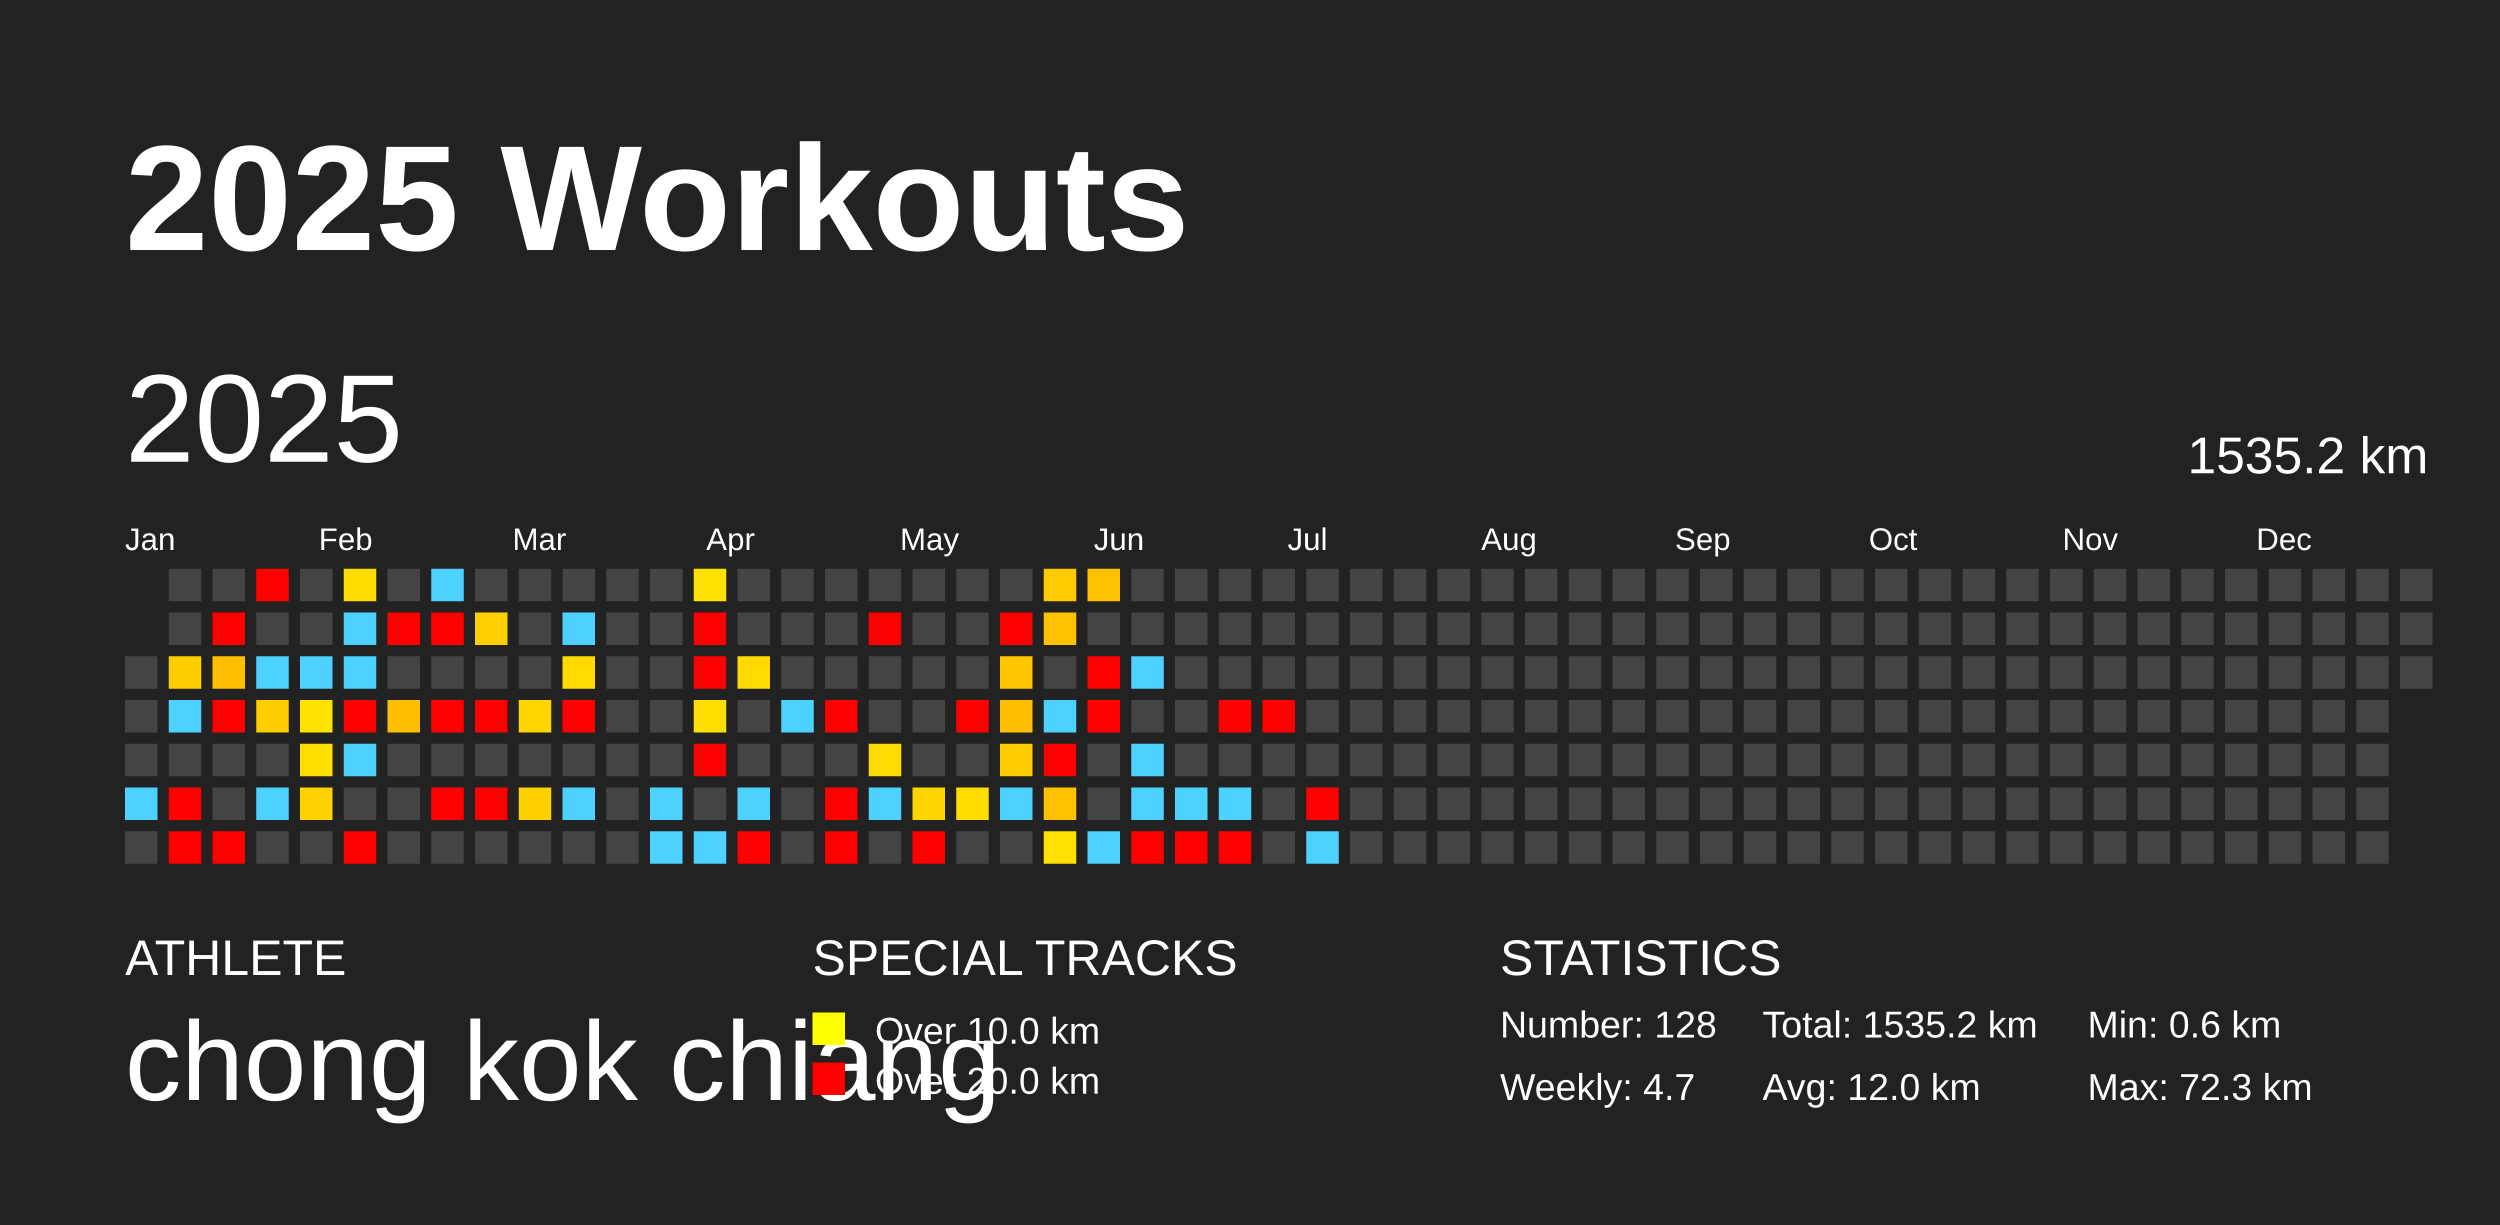
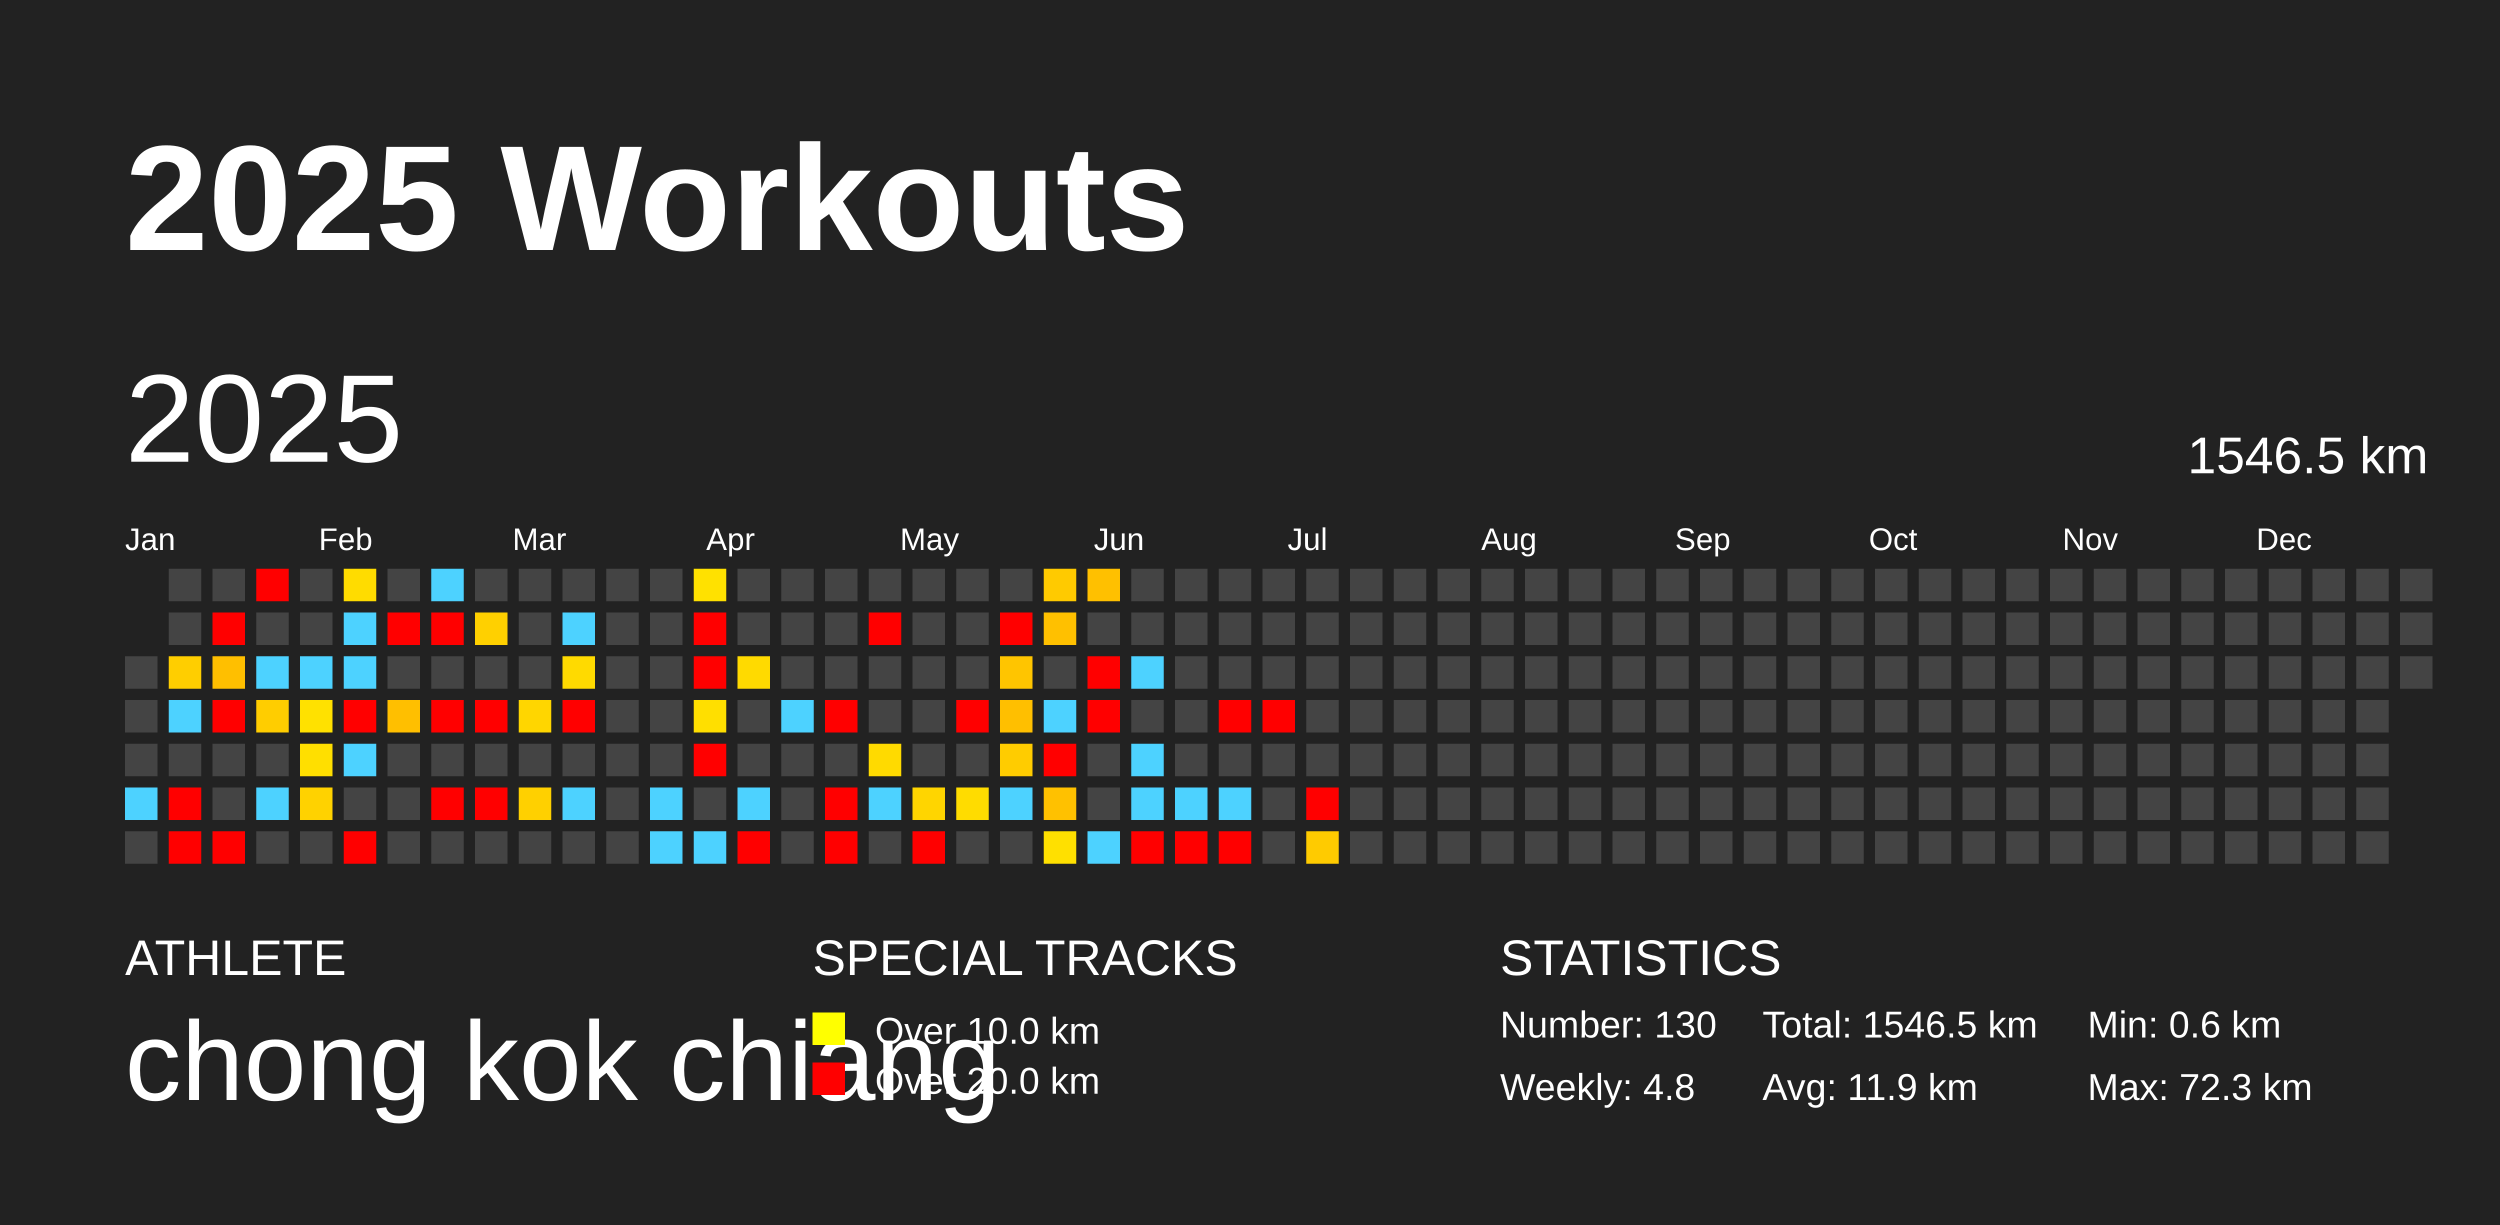
<svg xmlns="http://www.w3.org/2000/svg" baseProfile="full" height="98mm" version="1.1" viewBox="0,0,200,98" width="200mm">
  <defs />
  <rect fill="#222222" height="98" width="200" x="0" y="0" />
  <text fill="#FFFFFF" style="font-size:12px; font-family:Arial; font-weight:bold;" x="10" y="20">2025 Workouts</text>
  <text fill="#FFFFFF" style="font-size:4px; font-family:Arial" x="10" y="78">ATHLETE</text>
  <text fill="#FFFFFF" style="font-size:9px; font-family:Arial" x="10" y="88">chong kok chiang</text>
  <text fill="#FFFFFF" style="font-size:4px; font-family:Arial" x="65" y="78">SPECIAL TRACKS</text>
  <rect fill="yellow" height="2.6" width="2.6" x="65" y="81" />
  <text fill="#FFFFFF" style="font-size:3px; font-family:Arial" x="70" y="83.5">Over 10.0 km</text>
  <rect fill="red" height="2.6" width="2.6" x="65" y="85" />
  <text fill="#FFFFFF" style="font-size:3px; font-family:Arial" x="70" y="87.5">Over 20.0 km</text>
  <text fill="#FFFFFF" style="font-size:4px; font-family:Arial" x="120" y="78">STATISTICS</text>
-   <text fill="#FFFFFF" style="font-size:3px; font-family:Arial" x="120" y="83">Number: 128</text>
-   <text fill="#FFFFFF" style="font-size:3px; font-family:Arial" x="120" y="88">Weekly: 4.7</text>
-   <text fill="#FFFFFF" style="font-size:3px; font-family:Arial" x="141" y="83">Total: 1535.2 km</text>
-   <text fill="#FFFFFF" style="font-size:3px; font-family:Arial" x="141" y="88">Avg: 12.0 km</text>
+   <text fill="#FFFFFF" style="font-size:3px; font-family:Arial" x="120" y="83">Number: 130</text>
+   <text fill="#FFFFFF" style="font-size:3px; font-family:Arial" x="120" y="88">Weekly: 4.8</text>
+   <text fill="#FFFFFF" style="font-size:3px; font-family:Arial" x="141" y="83">Total: 1546.5 km</text>
+   <text fill="#FFFFFF" style="font-size:3px; font-family:Arial" x="141" y="88">Avg: 11.9 km</text>
  <text fill="#FFFFFF" style="font-size:3px; font-family:Arial" x="167" y="83">Min: 0.6 km</text>
  <text fill="#FFFFFF" style="font-size:3px; font-family:Arial" x="167" y="88">Max: 72.3 km</text>
  <text dominant-baseline="hanging" fill="#FFFFFF" style="font-size:10.0px; font-family:Arial;" x="10" y="30">2025</text>
-   <text dominant-baseline="hanging" fill="#FFFFFF" style="font-size:4.125px; font-family:Arial;" x="175" y="35">1535.2 km</text>
+   <text dominant-baseline="hanging" fill="#FFFFFF" style="font-size:4.125px; font-family:Arial;" x="175" y="35">1546.5 km</text>
  <text fill="#FFFFFF" style="font-size:2.5px; font-family:Arial" x="10.0" y="44">Jan</text>
  <text fill="#FFFFFF" style="font-size:2.5px; font-family:Arial" x="25.5" y="44">Feb</text>
  <text fill="#FFFFFF" style="font-size:2.5px; font-family:Arial" x="41.0" y="44">Mar</text>
  <text fill="#FFFFFF" style="font-size:2.5px; font-family:Arial" x="56.5" y="44">Apr</text>
  <text fill="#FFFFFF" style="font-size:2.5px; font-family:Arial" x="72.0" y="44">May</text>
  <text fill="#FFFFFF" style="font-size:2.5px; font-family:Arial" x="87.5" y="44">Jun</text>
  <text fill="#FFFFFF" style="font-size:2.5px; font-family:Arial" x="103.0" y="44">Jul</text>
  <text fill="#FFFFFF" style="font-size:2.5px; font-family:Arial" x="118.5" y="44">Aug</text>
  <text fill="#FFFFFF" style="font-size:2.5px; font-family:Arial" x="134.0" y="44">Sep</text>
  <text fill="#FFFFFF" style="font-size:2.5px; font-family:Arial" x="149.5" y="44">Oct</text>
  <text fill="#FFFFFF" style="font-size:2.5px; font-family:Arial" x="165.0" y="44">Nov</text>
  <text fill="#FFFFFF" style="font-size:2.5px; font-family:Arial" x="180.5" y="44">Dec</text>
  <rect fill="#444444" height="2.6" width="2.6" x="10.0" y="52.5" />
  <rect fill="#444444" height="2.6" width="2.6" x="10.0" y="56.0" />
  <rect fill="#444444" height="2.6" width="2.6" x="10.0" y="59.5" />
  <rect fill="#4dd2ff" height="2.6" width="2.6" x="10.0" y="63.0" />
  <rect fill="#444444" height="2.6" width="2.6" x="10.0" y="66.5" />
  <rect fill="#444444" height="2.6" width="2.6" x="13.5" y="45.5" />
  <rect fill="#444444" height="2.6" width="2.6" x="13.5" y="49.0" />
  <rect fill="#ffce00" height="2.6" width="2.6" x="13.5" y="52.5" />
  <rect fill="#4dd2ff" height="2.6" width="2.6" x="13.5" y="56.0" />
  <rect fill="#444444" height="2.6" width="2.6" x="13.5" y="59.5" />
  <rect fill="red" height="2.6" width="2.6" x="13.5" y="63.0" />
  <rect fill="red" height="2.6" width="2.6" x="13.5" y="66.5" />
  <rect fill="#444444" height="2.6" width="2.6" x="17.0" y="45.5" />
  <rect fill="red" height="2.6" width="2.6" x="17.0" y="49.0" />
  <rect fill="#ffbf00" height="2.6" width="2.6" x="17.0" y="52.5" />
  <rect fill="red" height="2.6" width="2.6" x="17.0" y="56.0" />
  <rect fill="#444444" height="2.6" width="2.6" x="17.0" y="59.5" />
  <rect fill="#444444" height="2.6" width="2.6" x="17.0" y="63.0" />
  <rect fill="red" height="2.6" width="2.6" x="17.0" y="66.5" />
  <rect fill="red" height="2.6" width="2.6" x="20.5" y="45.5" />
  <rect fill="#444444" height="2.6" width="2.6" x="20.5" y="49.0" />
  <rect fill="#4dd2ff" height="2.6" width="2.6" x="20.5" y="52.5" />
  <rect fill="#ffcd00" height="2.6" width="2.6" x="20.5" y="56.0" />
  <rect fill="#444444" height="2.6" width="2.6" x="20.5" y="59.5" />
  <rect fill="#4dd2ff" height="2.6" width="2.6" x="20.5" y="63.0" />
  <rect fill="#444444" height="2.6" width="2.6" x="20.5" y="66.5" />
  <rect fill="#444444" height="2.6" width="2.6" x="24.0" y="45.5" />
  <rect fill="#444444" height="2.6" width="2.6" x="24.0" y="49.0" />
  <rect fill="#4dd2ff" height="2.6" width="2.6" x="24.0" y="52.5" />
  <rect fill="#ffe100" height="2.6" width="2.6" x="24.0" y="56.0" />
  <rect fill="#ffdf00" height="2.6" width="2.6" x="24.0" y="59.5" />
  <rect fill="#ffd200" height="2.6" width="2.6" x="24.0" y="63.0" />
  <rect fill="#444444" height="2.6" width="2.6" x="24.0" y="66.5" />
  <rect fill="#ffdc00" height="2.6" width="2.6" x="27.5" y="45.5" />
  <rect fill="#4dd2ff" height="2.6" width="2.6" x="27.5" y="49.0" />
  <rect fill="#4dd2ff" height="2.6" width="2.6" x="27.5" y="52.5" />
  <rect fill="red" height="2.6" width="2.6" x="27.5" y="56.0" />
  <rect fill="#4dd2ff" height="2.6" width="2.6" x="27.5" y="59.5" />
  <rect fill="#444444" height="2.6" width="2.6" x="27.5" y="63.0" />
  <rect fill="red" height="2.6" width="2.6" x="27.5" y="66.5" />
  <rect fill="#444444" height="2.6" width="2.6" x="31.0" y="45.5" />
  <rect fill="red" height="2.6" width="2.6" x="31.0" y="49.0" />
  <rect fill="#444444" height="2.6" width="2.6" x="31.0" y="52.5" />
  <rect fill="#ffbf00" height="2.6" width="2.6" x="31.0" y="56.0" />
  <rect fill="#444444" height="2.6" width="2.6" x="31.0" y="59.5" />
  <rect fill="#444444" height="2.6" width="2.6" x="31.0" y="63.0" />
  <rect fill="#444444" height="2.6" width="2.6" x="31.0" y="66.5" />
  <rect fill="#4dd2ff" height="2.6" width="2.6" x="34.5" y="45.5" />
  <rect fill="red" height="2.6" width="2.6" x="34.5" y="49.0" />
  <rect fill="#444444" height="2.6" width="2.6" x="34.5" y="52.5" />
  <rect fill="red" height="2.6" width="2.6" x="34.5" y="56.0" />
  <rect fill="#444444" height="2.6" width="2.6" x="34.5" y="59.5" />
  <rect fill="red" height="2.6" width="2.6" x="34.5" y="63.0" />
  <rect fill="#444444" height="2.6" width="2.6" x="34.5" y="66.5" />
  <rect fill="#444444" height="2.6" width="2.6" x="38.0" y="45.5" />
  <rect fill="#ffd000" height="2.6" width="2.6" x="38.0" y="49.0" />
  <rect fill="#444444" height="2.6" width="2.6" x="38.0" y="52.5" />
  <rect fill="red" height="2.6" width="2.6" x="38.0" y="56.0" />
  <rect fill="#444444" height="2.6" width="2.6" x="38.0" y="59.5" />
  <rect fill="red" height="2.6" width="2.6" x="38.0" y="63.0" />
  <rect fill="#444444" height="2.6" width="2.6" x="38.0" y="66.5" />
  <rect fill="#444444" height="2.6" width="2.6" x="41.5" y="45.5" />
  <rect fill="#444444" height="2.6" width="2.6" x="41.5" y="49.0" />
  <rect fill="#444444" height="2.6" width="2.6" x="41.5" y="52.5" />
  <rect fill="#ffd600" height="2.6" width="2.6" x="41.5" y="56.0" />
  <rect fill="#444444" height="2.6" width="2.6" x="41.5" y="59.5" />
  <rect fill="#ffd000" height="2.6" width="2.6" x="41.5" y="63.0" />
  <rect fill="#444444" height="2.6" width="2.6" x="41.5" y="66.5" />
  <rect fill="#444444" height="2.6" width="2.6" x="45.0" y="45.5" />
  <rect fill="#4dd2ff" height="2.6" width="2.6" x="45.0" y="49.0" />
  <rect fill="#ffda00" height="2.6" width="2.6" x="45.0" y="52.5" />
  <rect fill="red" height="2.6" width="2.6" x="45.0" y="56.0" />
  <rect fill="#444444" height="2.6" width="2.6" x="45.0" y="59.5" />
  <rect fill="#4dd2ff" height="2.6" width="2.6" x="45.0" y="63.0" />
  <rect fill="#444444" height="2.6" width="2.6" x="45.0" y="66.5" />
  <rect fill="#444444" height="2.6" width="2.6" x="48.5" y="45.5" />
  <rect fill="#444444" height="2.6" width="2.6" x="48.5" y="49.0" />
  <rect fill="#444444" height="2.6" width="2.6" x="48.5" y="52.5" />
  <rect fill="#444444" height="2.6" width="2.6" x="48.5" y="56.0" />
  <rect fill="#444444" height="2.6" width="2.6" x="48.5" y="59.5" />
  <rect fill="#444444" height="2.6" width="2.6" x="48.5" y="63.0" />
  <rect fill="#444444" height="2.6" width="2.6" x="48.5" y="66.5" />
  <rect fill="#444444" height="2.6" width="2.6" x="52.0" y="45.5" />
  <rect fill="#444444" height="2.6" width="2.6" x="52.0" y="49.0" />
  <rect fill="#444444" height="2.6" width="2.6" x="52.0" y="52.5" />
  <rect fill="#444444" height="2.6" width="2.6" x="52.0" y="56.0" />
  <rect fill="#444444" height="2.6" width="2.6" x="52.0" y="59.5" />
  <rect fill="#4dd2ff" height="2.6" width="2.6" x="52.0" y="63.0" />
  <rect fill="#4dd2ff" height="2.6" width="2.6" x="52.0" y="66.5" />
  <rect fill="#ffe100" height="2.6" width="2.6" x="55.5" y="45.5" />
  <rect fill="red" height="2.6" width="2.6" x="55.5" y="49.0" />
  <rect fill="red" height="2.6" width="2.6" x="55.5" y="52.5" />
  <rect fill="#ffdf00" height="2.6" width="2.6" x="55.5" y="56.0" />
  <rect fill="red" height="2.6" width="2.6" x="55.5" y="59.5" />
  <rect fill="#444444" height="2.6" width="2.6" x="55.5" y="63.0" />
  <rect fill="#4dd2ff" height="2.6" width="2.6" x="55.5" y="66.5" />
  <rect fill="#444444" height="2.6" width="2.6" x="59.0" y="45.5" />
  <rect fill="#444444" height="2.6" width="2.6" x="59.0" y="49.0" />
  <rect fill="#ffda00" height="2.6" width="2.6" x="59.0" y="52.5" />
  <rect fill="#444444" height="2.6" width="2.6" x="59.0" y="56.0" />
  <rect fill="#444444" height="2.6" width="2.6" x="59.0" y="59.5" />
  <rect fill="#4dd2ff" height="2.6" width="2.6" x="59.0" y="63.0" />
  <rect fill="red" height="2.6" width="2.6" x="59.0" y="66.5" />
  <rect fill="#444444" height="2.6" width="2.6" x="62.5" y="45.5" />
  <rect fill="#444444" height="2.6" width="2.6" x="62.5" y="49.0" />
  <rect fill="#444444" height="2.6" width="2.6" x="62.5" y="52.5" />
  <rect fill="#4dd2ff" height="2.6" width="2.6" x="62.5" y="56.0" />
  <rect fill="#444444" height="2.6" width="2.6" x="62.5" y="59.5" />
  <rect fill="#444444" height="2.6" width="2.6" x="62.5" y="63.0" />
  <rect fill="#444444" height="2.6" width="2.6" x="62.5" y="66.5" />
  <rect fill="#444444" height="2.6" width="2.6" x="66.0" y="45.5" />
  <rect fill="#444444" height="2.6" width="2.6" x="66.0" y="49.0" />
  <rect fill="#444444" height="2.6" width="2.6" x="66.0" y="52.5" />
  <rect fill="red" height="2.6" width="2.6" x="66.0" y="56.0" />
  <rect fill="#444444" height="2.6" width="2.6" x="66.0" y="59.5" />
  <rect fill="red" height="2.6" width="2.6" x="66.0" y="63.0" />
  <rect fill="red" height="2.6" width="2.6" x="66.0" y="66.5" />
  <rect fill="#444444" height="2.6" width="2.6" x="69.5" y="45.5" />
  <rect fill="red" height="2.6" width="2.6" x="69.5" y="49.0" />
  <rect fill="#444444" height="2.6" width="2.6" x="69.5" y="52.5" />
  <rect fill="#444444" height="2.6" width="2.6" x="69.5" y="56.0" />
  <rect fill="#ffda00" height="2.6" width="2.6" x="69.5" y="59.5" />
  <rect fill="#4dd2ff" height="2.6" width="2.6" x="69.5" y="63.0" />
  <rect fill="#444444" height="2.6" width="2.6" x="69.5" y="66.5" />
  <rect fill="#444444" height="2.6" width="2.6" x="73.0" y="45.5" />
  <rect fill="#444444" height="2.6" width="2.6" x="73.0" y="49.0" />
  <rect fill="#444444" height="2.6" width="2.6" x="73.0" y="52.5" />
  <rect fill="#444444" height="2.6" width="2.6" x="73.0" y="56.0" />
  <rect fill="#444444" height="2.6" width="2.6" x="73.0" y="59.5" />
  <rect fill="#ffd500" height="2.6" width="2.6" x="73.0" y="63.0" />
  <rect fill="red" height="2.6" width="2.6" x="73.0" y="66.5" />
  <rect fill="#444444" height="2.6" width="2.6" x="76.5" y="45.5" />
  <rect fill="#444444" height="2.6" width="2.6" x="76.5" y="49.0" />
  <rect fill="#444444" height="2.6" width="2.6" x="76.5" y="52.5" />
  <rect fill="red" height="2.6" width="2.6" x="76.5" y="56.0" />
  <rect fill="#444444" height="2.6" width="2.6" x="76.5" y="59.5" />
  <rect fill="#ffdc00" height="2.6" width="2.6" x="76.5" y="63.0" />
  <rect fill="#444444" height="2.6" width="2.6" x="76.5" y="66.5" />
  <rect fill="#444444" height="2.6" width="2.6" x="80.0" y="45.5" />
  <rect fill="red" height="2.6" width="2.6" x="80.0" y="49.0" />
  <rect fill="#ffc500" height="2.6" width="2.6" x="80.0" y="52.5" />
  <rect fill="#ffbf00" height="2.6" width="2.6" x="80.0" y="56.0" />
  <rect fill="#ffcc00" height="2.6" width="2.6" x="80.0" y="59.5" />
  <rect fill="#4dd2ff" height="2.6" width="2.6" x="80.0" y="63.0" />
  <rect fill="#444444" height="2.6" width="2.6" x="80.0" y="66.5" />
  <rect fill="#ffca00" height="2.6" width="2.6" x="83.5" y="45.5" />
  <rect fill="#ffc000" height="2.6" width="2.6" x="83.5" y="49.0" />
  <rect fill="#444444" height="2.6" width="2.6" x="83.5" y="52.5" />
  <rect fill="#4dd2ff" height="2.6" width="2.6" x="83.5" y="56.0" />
  <rect fill="red" height="2.6" width="2.6" x="83.5" y="59.5" />
  <rect fill="#ffc100" height="2.6" width="2.6" x="83.5" y="63.0" />
  <rect fill="#ffe000" height="2.6" width="2.6" x="83.5" y="66.5" />
  <rect fill="#ffc000" height="2.6" width="2.6" x="87.0" y="45.5" />
  <rect fill="#444444" height="2.6" width="2.6" x="87.0" y="49.0" />
  <rect fill="red" height="2.6" width="2.6" x="87.0" y="52.5" />
  <rect fill="red" height="2.6" width="2.6" x="87.0" y="56.0" />
  <rect fill="#444444" height="2.6" width="2.6" x="87.0" y="59.5" />
  <rect fill="#444444" height="2.6" width="2.6" x="87.0" y="63.0" />
  <rect fill="#4dd2ff" height="2.6" width="2.6" x="87.0" y="66.5" />
  <rect fill="#444444" height="2.6" width="2.6" x="90.5" y="45.5" />
  <rect fill="#444444" height="2.6" width="2.6" x="90.5" y="49.0" />
  <rect fill="#4dd2ff" height="2.6" width="2.6" x="90.5" y="52.5" />
  <rect fill="#444444" height="2.6" width="2.6" x="90.5" y="56.0" />
  <rect fill="#4dd2ff" height="2.6" width="2.6" x="90.5" y="59.5" />
  <rect fill="#4dd2ff" height="2.6" width="2.6" x="90.5" y="63.0" />
  <rect fill="red" height="2.6" width="2.6" x="90.5" y="66.5" />
  <rect fill="#444444" height="2.6" width="2.6" x="94.0" y="45.5" />
  <rect fill="#444444" height="2.6" width="2.6" x="94.0" y="49.0" />
  <rect fill="#444444" height="2.6" width="2.6" x="94.0" y="52.5" />
  <rect fill="#444444" height="2.6" width="2.6" x="94.0" y="56.0" />
  <rect fill="#444444" height="2.6" width="2.6" x="94.0" y="59.5" />
  <rect fill="#4dd2ff" height="2.6" width="2.6" x="94.0" y="63.0" />
  <rect fill="red" height="2.6" width="2.6" x="94.0" y="66.5" />
  <rect fill="#444444" height="2.6" width="2.6" x="97.5" y="45.5" />
  <rect fill="#444444" height="2.6" width="2.6" x="97.5" y="49.0" />
  <rect fill="#444444" height="2.6" width="2.6" x="97.5" y="52.5" />
  <rect fill="red" height="2.6" width="2.6" x="97.5" y="56.0" />
  <rect fill="#444444" height="2.6" width="2.6" x="97.5" y="59.5" />
  <rect fill="#4dd2ff" height="2.6" width="2.6" x="97.5" y="63.0" />
  <rect fill="red" height="2.6" width="2.6" x="97.5" y="66.5" />
  <rect fill="#444444" height="2.6" width="2.6" x="101.0" y="45.5" />
  <rect fill="#444444" height="2.6" width="2.6" x="101.0" y="49.0" />
  <rect fill="#444444" height="2.6" width="2.6" x="101.0" y="52.5" />
  <rect fill="red" height="2.6" width="2.6" x="101.0" y="56.0" />
  <rect fill="#444444" height="2.6" width="2.6" x="101.0" y="59.5" />
  <rect fill="#444444" height="2.6" width="2.6" x="101.0" y="63.0" />
  <rect fill="#444444" height="2.6" width="2.6" x="101.0" y="66.5" />
  <rect fill="#444444" height="2.6" width="2.6" x="104.5" y="45.5" />
  <rect fill="#444444" height="2.6" width="2.6" x="104.5" y="49.0" />
  <rect fill="#444444" height="2.6" width="2.6" x="104.5" y="52.5" />
  <rect fill="#444444" height="2.6" width="2.6" x="104.5" y="56.0" />
  <rect fill="#444444" height="2.6" width="2.6" x="104.5" y="59.5" />
  <rect fill="red" height="2.6" width="2.6" x="104.5" y="63.0" />
-   <rect fill="#4dd2ff" height="2.6" width="2.6" x="104.5" y="66.5" />
+   <rect fill="#ffcb00" height="2.6" width="2.6" x="104.5" y="66.5" />
  <rect fill="#444444" height="2.6" width="2.6" x="108.0" y="45.5" />
  <rect fill="#444444" height="2.6" width="2.6" x="108.0" y="49.0" />
  <rect fill="#444444" height="2.6" width="2.6" x="108.0" y="52.5" />
  <rect fill="#444444" height="2.6" width="2.6" x="108.0" y="56.0" />
  <rect fill="#444444" height="2.6" width="2.6" x="108.0" y="59.5" />
  <rect fill="#444444" height="2.6" width="2.6" x="108.0" y="63.0" />
  <rect fill="#444444" height="2.6" width="2.6" x="108.0" y="66.5" />
  <rect fill="#444444" height="2.6" width="2.6" x="111.5" y="45.5" />
  <rect fill="#444444" height="2.6" width="2.6" x="111.5" y="49.0" />
  <rect fill="#444444" height="2.6" width="2.6" x="111.5" y="52.5" />
  <rect fill="#444444" height="2.6" width="2.6" x="111.5" y="56.0" />
  <rect fill="#444444" height="2.6" width="2.6" x="111.5" y="59.5" />
  <rect fill="#444444" height="2.6" width="2.6" x="111.5" y="63.0" />
  <rect fill="#444444" height="2.6" width="2.6" x="111.5" y="66.5" />
  <rect fill="#444444" height="2.6" width="2.6" x="115.0" y="45.5" />
  <rect fill="#444444" height="2.6" width="2.6" x="115.0" y="49.0" />
  <rect fill="#444444" height="2.6" width="2.6" x="115.0" y="52.5" />
  <rect fill="#444444" height="2.6" width="2.6" x="115.0" y="56.0" />
  <rect fill="#444444" height="2.6" width="2.6" x="115.0" y="59.5" />
  <rect fill="#444444" height="2.6" width="2.6" x="115.0" y="63.0" />
  <rect fill="#444444" height="2.6" width="2.6" x="115.0" y="66.5" />
  <rect fill="#444444" height="2.6" width="2.6" x="118.5" y="45.5" />
  <rect fill="#444444" height="2.6" width="2.6" x="118.5" y="49.0" />
  <rect fill="#444444" height="2.6" width="2.6" x="118.5" y="52.5" />
  <rect fill="#444444" height="2.6" width="2.6" x="118.5" y="56.0" />
  <rect fill="#444444" height="2.6" width="2.6" x="118.5" y="59.5" />
  <rect fill="#444444" height="2.6" width="2.6" x="118.5" y="63.0" />
  <rect fill="#444444" height="2.6" width="2.6" x="118.5" y="66.5" />
  <rect fill="#444444" height="2.6" width="2.6" x="122.0" y="45.5" />
  <rect fill="#444444" height="2.6" width="2.6" x="122.0" y="49.0" />
  <rect fill="#444444" height="2.6" width="2.6" x="122.0" y="52.5" />
  <rect fill="#444444" height="2.6" width="2.6" x="122.0" y="56.0" />
  <rect fill="#444444" height="2.6" width="2.6" x="122.0" y="59.5" />
  <rect fill="#444444" height="2.6" width="2.6" x="122.0" y="63.0" />
  <rect fill="#444444" height="2.6" width="2.6" x="122.0" y="66.5" />
  <rect fill="#444444" height="2.6" width="2.6" x="125.5" y="45.5" />
  <rect fill="#444444" height="2.6" width="2.6" x="125.5" y="49.0" />
  <rect fill="#444444" height="2.6" width="2.6" x="125.5" y="52.5" />
  <rect fill="#444444" height="2.6" width="2.6" x="125.5" y="56.0" />
  <rect fill="#444444" height="2.6" width="2.6" x="125.5" y="59.5" />
  <rect fill="#444444" height="2.6" width="2.6" x="125.5" y="63.0" />
  <rect fill="#444444" height="2.6" width="2.6" x="125.5" y="66.5" />
  <rect fill="#444444" height="2.6" width="2.6" x="129.0" y="45.5" />
  <rect fill="#444444" height="2.6" width="2.6" x="129.0" y="49.0" />
  <rect fill="#444444" height="2.6" width="2.6" x="129.0" y="52.5" />
  <rect fill="#444444" height="2.6" width="2.6" x="129.0" y="56.0" />
  <rect fill="#444444" height="2.6" width="2.6" x="129.0" y="59.5" />
  <rect fill="#444444" height="2.6" width="2.6" x="129.0" y="63.0" />
  <rect fill="#444444" height="2.6" width="2.6" x="129.0" y="66.5" />
  <rect fill="#444444" height="2.6" width="2.6" x="132.5" y="45.5" />
  <rect fill="#444444" height="2.6" width="2.6" x="132.5" y="49.0" />
  <rect fill="#444444" height="2.6" width="2.6" x="132.5" y="52.5" />
  <rect fill="#444444" height="2.6" width="2.6" x="132.5" y="56.0" />
  <rect fill="#444444" height="2.6" width="2.6" x="132.5" y="59.5" />
  <rect fill="#444444" height="2.6" width="2.6" x="132.5" y="63.0" />
  <rect fill="#444444" height="2.6" width="2.6" x="132.5" y="66.5" />
  <rect fill="#444444" height="2.6" width="2.6" x="136.0" y="45.5" />
  <rect fill="#444444" height="2.6" width="2.6" x="136.0" y="49.0" />
  <rect fill="#444444" height="2.6" width="2.6" x="136.0" y="52.5" />
  <rect fill="#444444" height="2.6" width="2.6" x="136.0" y="56.0" />
  <rect fill="#444444" height="2.6" width="2.6" x="136.0" y="59.5" />
  <rect fill="#444444" height="2.6" width="2.6" x="136.0" y="63.0" />
  <rect fill="#444444" height="2.6" width="2.6" x="136.0" y="66.5" />
  <rect fill="#444444" height="2.6" width="2.6" x="139.5" y="45.5" />
  <rect fill="#444444" height="2.6" width="2.6" x="139.5" y="49.0" />
  <rect fill="#444444" height="2.6" width="2.6" x="139.5" y="52.5" />
  <rect fill="#444444" height="2.6" width="2.6" x="139.5" y="56.0" />
  <rect fill="#444444" height="2.6" width="2.6" x="139.5" y="59.5" />
  <rect fill="#444444" height="2.6" width="2.6" x="139.5" y="63.0" />
  <rect fill="#444444" height="2.6" width="2.6" x="139.5" y="66.5" />
  <rect fill="#444444" height="2.6" width="2.6" x="143.0" y="45.5" />
  <rect fill="#444444" height="2.6" width="2.6" x="143.0" y="49.0" />
  <rect fill="#444444" height="2.6" width="2.6" x="143.0" y="52.5" />
  <rect fill="#444444" height="2.6" width="2.6" x="143.0" y="56.0" />
  <rect fill="#444444" height="2.6" width="2.6" x="143.0" y="59.5" />
  <rect fill="#444444" height="2.6" width="2.6" x="143.0" y="63.0" />
  <rect fill="#444444" height="2.6" width="2.6" x="143.0" y="66.5" />
  <rect fill="#444444" height="2.6" width="2.6" x="146.5" y="45.5" />
  <rect fill="#444444" height="2.6" width="2.6" x="146.5" y="49.0" />
  <rect fill="#444444" height="2.6" width="2.6" x="146.5" y="52.5" />
  <rect fill="#444444" height="2.6" width="2.6" x="146.5" y="56.0" />
  <rect fill="#444444" height="2.6" width="2.6" x="146.5" y="59.5" />
  <rect fill="#444444" height="2.6" width="2.6" x="146.5" y="63.0" />
  <rect fill="#444444" height="2.6" width="2.6" x="146.5" y="66.5" />
  <rect fill="#444444" height="2.6" width="2.6" x="150.0" y="45.5" />
  <rect fill="#444444" height="2.6" width="2.6" x="150.0" y="49.0" />
  <rect fill="#444444" height="2.6" width="2.6" x="150.0" y="52.5" />
  <rect fill="#444444" height="2.6" width="2.6" x="150.0" y="56.0" />
  <rect fill="#444444" height="2.6" width="2.6" x="150.0" y="59.5" />
  <rect fill="#444444" height="2.6" width="2.6" x="150.0" y="63.0" />
  <rect fill="#444444" height="2.6" width="2.6" x="150.0" y="66.5" />
  <rect fill="#444444" height="2.6" width="2.6" x="153.5" y="45.5" />
  <rect fill="#444444" height="2.6" width="2.6" x="153.5" y="49.0" />
  <rect fill="#444444" height="2.6" width="2.6" x="153.5" y="52.5" />
  <rect fill="#444444" height="2.6" width="2.6" x="153.5" y="56.0" />
  <rect fill="#444444" height="2.6" width="2.6" x="153.5" y="59.5" />
  <rect fill="#444444" height="2.6" width="2.6" x="153.5" y="63.0" />
  <rect fill="#444444" height="2.6" width="2.6" x="153.5" y="66.5" />
  <rect fill="#444444" height="2.6" width="2.6" x="157.0" y="45.5" />
  <rect fill="#444444" height="2.6" width="2.6" x="157.0" y="49.0" />
  <rect fill="#444444" height="2.6" width="2.6" x="157.0" y="52.5" />
  <rect fill="#444444" height="2.6" width="2.6" x="157.0" y="56.0" />
  <rect fill="#444444" height="2.6" width="2.6" x="157.0" y="59.5" />
  <rect fill="#444444" height="2.6" width="2.6" x="157.0" y="63.0" />
  <rect fill="#444444" height="2.6" width="2.6" x="157.0" y="66.5" />
  <rect fill="#444444" height="2.6" width="2.6" x="160.5" y="45.5" />
  <rect fill="#444444" height="2.6" width="2.6" x="160.5" y="49.0" />
  <rect fill="#444444" height="2.6" width="2.6" x="160.5" y="52.5" />
  <rect fill="#444444" height="2.6" width="2.6" x="160.5" y="56.0" />
  <rect fill="#444444" height="2.6" width="2.6" x="160.5" y="59.5" />
  <rect fill="#444444" height="2.6" width="2.6" x="160.5" y="63.0" />
  <rect fill="#444444" height="2.6" width="2.6" x="160.5" y="66.5" />
  <rect fill="#444444" height="2.6" width="2.6" x="164.0" y="45.5" />
  <rect fill="#444444" height="2.6" width="2.6" x="164.0" y="49.0" />
  <rect fill="#444444" height="2.6" width="2.6" x="164.0" y="52.5" />
  <rect fill="#444444" height="2.6" width="2.6" x="164.0" y="56.0" />
  <rect fill="#444444" height="2.6" width="2.6" x="164.0" y="59.5" />
  <rect fill="#444444" height="2.6" width="2.6" x="164.0" y="63.0" />
  <rect fill="#444444" height="2.6" width="2.6" x="164.0" y="66.5" />
  <rect fill="#444444" height="2.6" width="2.6" x="167.5" y="45.5" />
  <rect fill="#444444" height="2.6" width="2.6" x="167.5" y="49.0" />
  <rect fill="#444444" height="2.6" width="2.6" x="167.5" y="52.5" />
  <rect fill="#444444" height="2.6" width="2.6" x="167.5" y="56.0" />
  <rect fill="#444444" height="2.6" width="2.6" x="167.5" y="59.5" />
  <rect fill="#444444" height="2.6" width="2.6" x="167.5" y="63.0" />
  <rect fill="#444444" height="2.6" width="2.6" x="167.5" y="66.5" />
  <rect fill="#444444" height="2.6" width="2.6" x="171.0" y="45.5" />
  <rect fill="#444444" height="2.6" width="2.6" x="171.0" y="49.0" />
  <rect fill="#444444" height="2.6" width="2.6" x="171.0" y="52.5" />
  <rect fill="#444444" height="2.6" width="2.6" x="171.0" y="56.0" />
  <rect fill="#444444" height="2.6" width="2.6" x="171.0" y="59.5" />
  <rect fill="#444444" height="2.6" width="2.6" x="171.0" y="63.0" />
  <rect fill="#444444" height="2.6" width="2.6" x="171.0" y="66.5" />
  <rect fill="#444444" height="2.6" width="2.6" x="174.5" y="45.5" />
  <rect fill="#444444" height="2.6" width="2.6" x="174.5" y="49.0" />
  <rect fill="#444444" height="2.6" width="2.6" x="174.5" y="52.5" />
  <rect fill="#444444" height="2.6" width="2.6" x="174.5" y="56.0" />
  <rect fill="#444444" height="2.6" width="2.6" x="174.5" y="59.5" />
  <rect fill="#444444" height="2.6" width="2.6" x="174.5" y="63.0" />
  <rect fill="#444444" height="2.6" width="2.6" x="174.5" y="66.5" />
  <rect fill="#444444" height="2.6" width="2.6" x="178.0" y="45.5" />
  <rect fill="#444444" height="2.6" width="2.6" x="178.0" y="49.0" />
  <rect fill="#444444" height="2.6" width="2.6" x="178.0" y="52.5" />
  <rect fill="#444444" height="2.6" width="2.6" x="178.0" y="56.0" />
  <rect fill="#444444" height="2.6" width="2.6" x="178.0" y="59.5" />
  <rect fill="#444444" height="2.6" width="2.6" x="178.0" y="63.0" />
  <rect fill="#444444" height="2.6" width="2.6" x="178.0" y="66.5" />
  <rect fill="#444444" height="2.6" width="2.6" x="181.5" y="45.5" />
  <rect fill="#444444" height="2.6" width="2.6" x="181.5" y="49.0" />
  <rect fill="#444444" height="2.6" width="2.6" x="181.5" y="52.5" />
  <rect fill="#444444" height="2.6" width="2.6" x="181.5" y="56.0" />
  <rect fill="#444444" height="2.6" width="2.6" x="181.5" y="59.5" />
  <rect fill="#444444" height="2.6" width="2.6" x="181.5" y="63.0" />
  <rect fill="#444444" height="2.6" width="2.6" x="181.5" y="66.5" />
  <rect fill="#444444" height="2.6" width="2.6" x="185.0" y="45.5" />
  <rect fill="#444444" height="2.6" width="2.6" x="185.0" y="49.0" />
  <rect fill="#444444" height="2.6" width="2.6" x="185.0" y="52.5" />
  <rect fill="#444444" height="2.6" width="2.6" x="185.0" y="56.0" />
  <rect fill="#444444" height="2.6" width="2.6" x="185.0" y="59.5" />
  <rect fill="#444444" height="2.6" width="2.6" x="185.0" y="63.0" />
  <rect fill="#444444" height="2.6" width="2.6" x="185.0" y="66.5" />
  <rect fill="#444444" height="2.6" width="2.6" x="188.5" y="45.5" />
  <rect fill="#444444" height="2.6" width="2.6" x="188.5" y="49.0" />
  <rect fill="#444444" height="2.6" width="2.6" x="188.5" y="52.5" />
  <rect fill="#444444" height="2.6" width="2.6" x="188.5" y="56.0" />
  <rect fill="#444444" height="2.6" width="2.6" x="188.5" y="59.5" />
  <rect fill="#444444" height="2.6" width="2.6" x="188.5" y="63.0" />
  <rect fill="#444444" height="2.6" width="2.6" x="188.5" y="66.5" />
  <rect fill="#444444" height="2.6" width="2.6" x="192.0" y="45.5" />
  <rect fill="#444444" height="2.6" width="2.6" x="192.0" y="49.0" />
  <rect fill="#444444" height="2.6" width="2.6" x="192.0" y="52.5" />
</svg>
